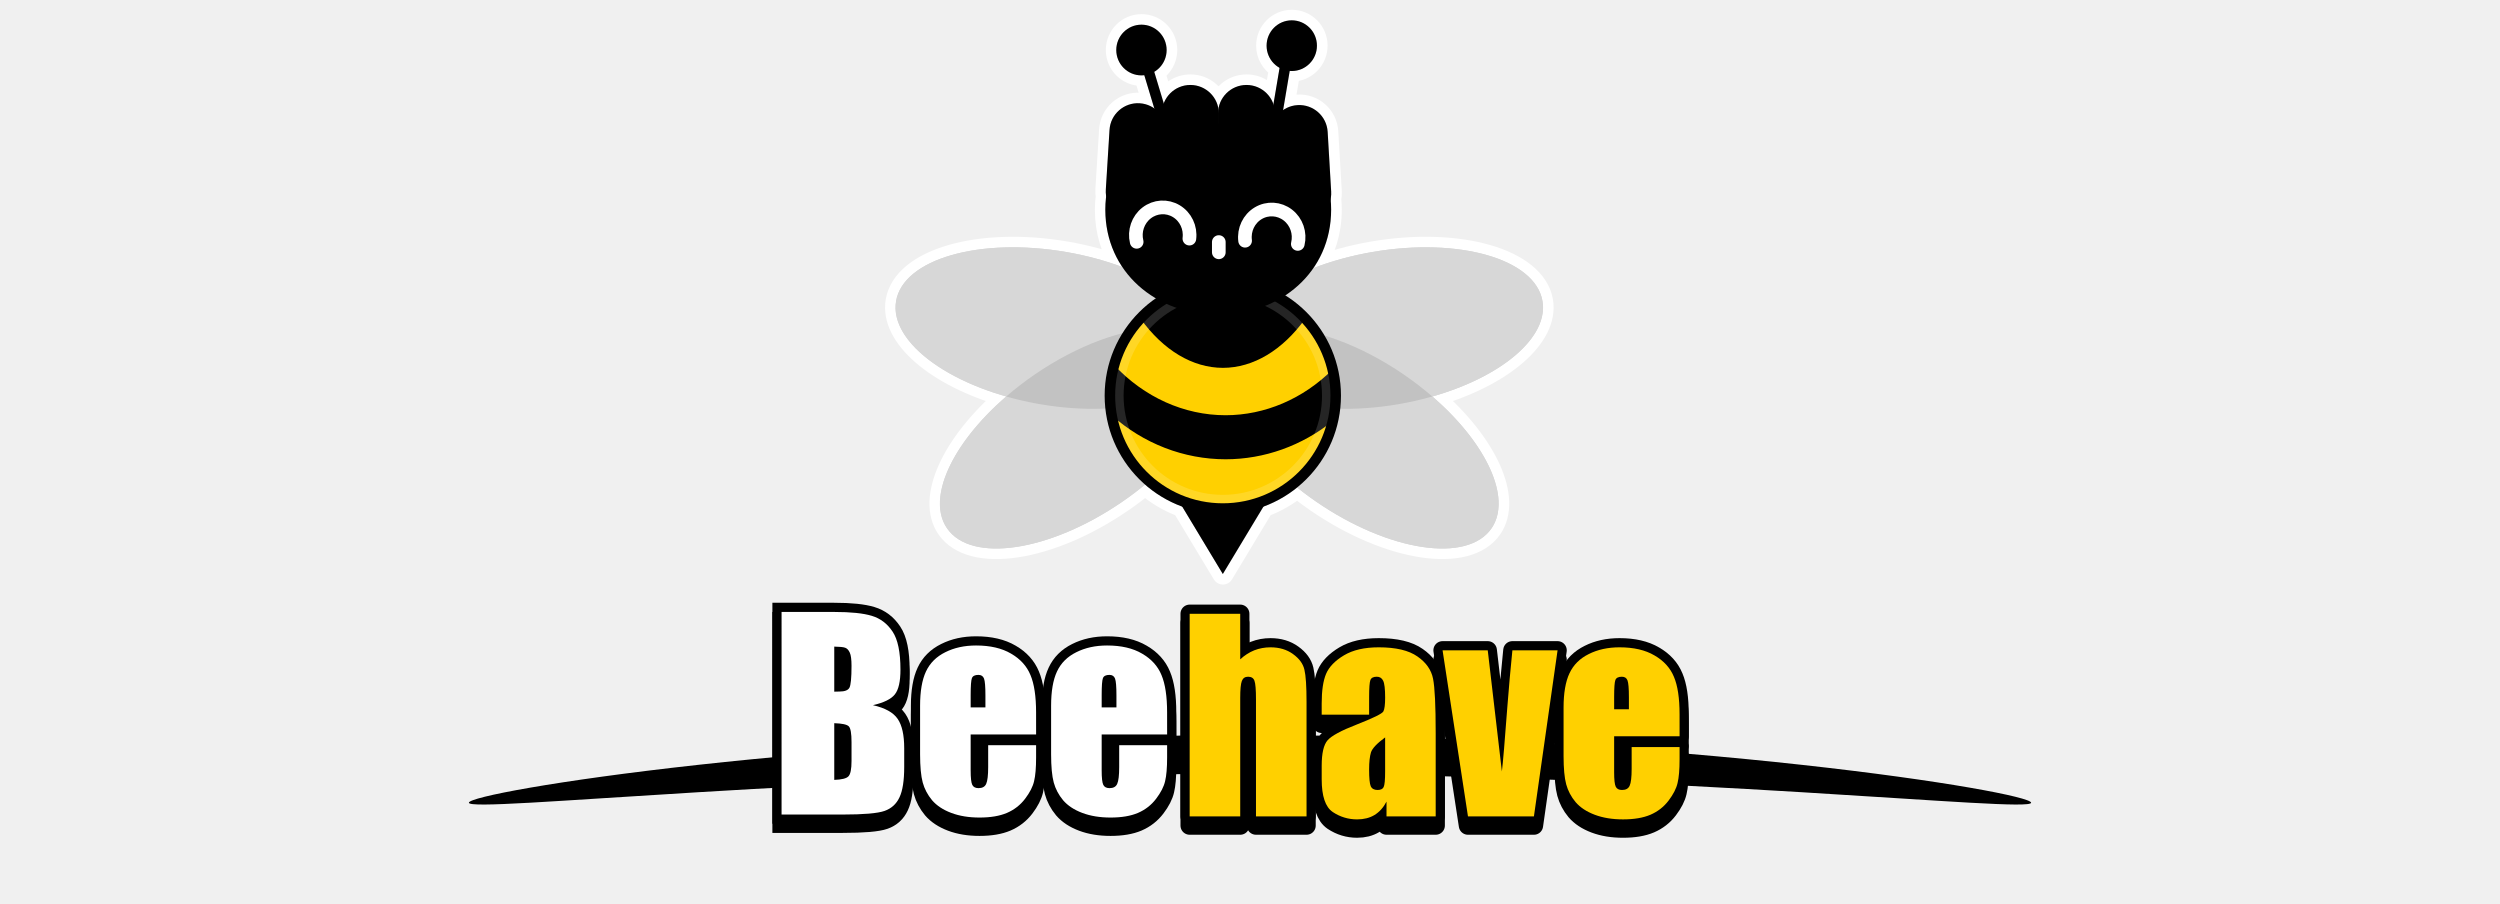
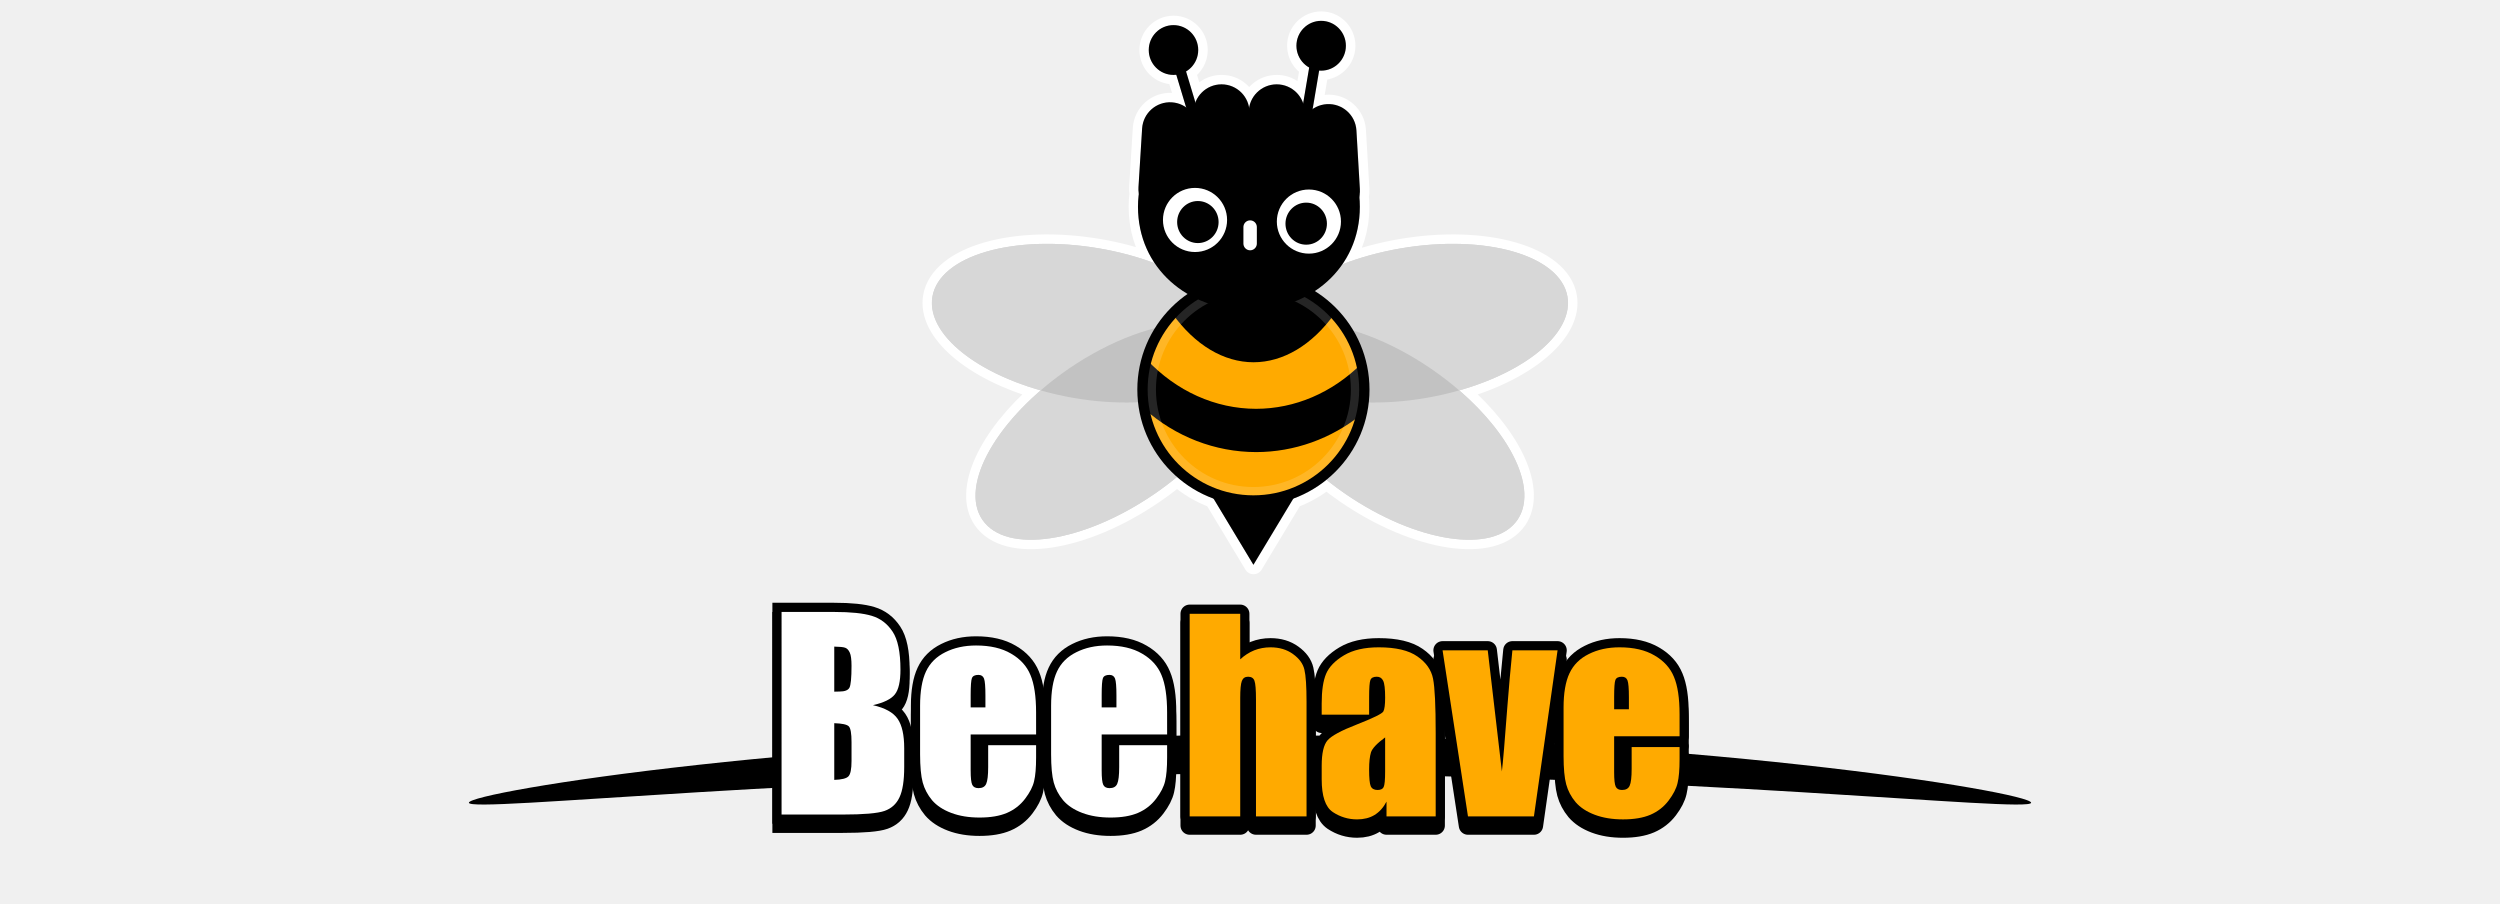
<svg xmlns="http://www.w3.org/2000/svg" width="830" height="300" viewBox="0 0 219.604 79.375" version="1.1" id="svg291">
  <defs id="defs288">
    </defs>
  <g id="layer1">
    <g id="g24274" transform="matrix(1.068477,0,0,1.068477,-18.13393,-1.226917)">
      <path id="ellipse18704" style="stroke-width:1.12;stroke-linecap:round;stroke-linejoin:round;paint-order:markers stroke fill" d="m 183.954,67.141 c -2e-5,0.878 -28.751,-2.378 -64.217,-2.378 -35.466,0 -64.217,3.257 -64.217,2.378 -7e-6,-0.878 28.751,-5.559 64.217,-5.559 35.466,0 64.217,4.681 64.217,5.559 z" />
      <g id="g17905" transform="matrix(0.5707214,0,0,0.5707214,26.42357,44.49112)">
        <g aria-label="Bee" id="text12977" style="font-size:36.917px;line-height:1.25;stroke:#000000;stroke-width:2.646;paint-order:markers stroke fill">
          <path d="m 96.024,13.529 h 7.571 q 3.587,0 5.426,0.559 1.857,0.559 2.992,2.271 1.136,1.694 1.136,5.48 0,2.56 -0.811,3.569 -0.793,1.009 -3.155,1.55 2.632,0.595 3.569,1.983 0.937,1.37 0.937,4.218 v 2.704 q 0,2.956 -0.685,4.38 -0.667,1.424 -2.145,1.947 -1.478,0.523 -6.057,0.523 h -8.779 z m 7.589,4.993 v 6.489 q 0.487,-0.018 0.757,-0.018 1.118,0 1.424,-0.541 0.306,-0.559 0.306,-3.155 0,-1.37 -0.252,-1.911 -0.252,-0.559 -0.667,-0.703 -0.397,-0.144 -1.568,-0.162 z m 0,11.032 v 8.166 q 1.604,-0.054 2.037,-0.505 0.451,-0.451 0.451,-2.217 v -2.722 q 0,-1.875 -0.397,-2.271 -0.397,-0.397 -2.091,-0.451 z" style="font-family:Impact;-inkscape-font-specification:Impact" id="path24537" />
          <path d="m 132.689,31.177 h -9.428 v 5.173 q 0,1.622 0.234,2.091 0.234,0.469 0.901,0.469 0.829,0 1.1,-0.613 0.288,-0.631 0.288,-2.416 v -3.155 h 6.904 v 1.767 q 0,2.217 -0.288,3.407 -0.27,1.19 -1.298,2.542 -1.027,1.352 -2.614,2.037 -1.568,0.667 -3.948,0.667 -2.307,0 -4.074,-0.667 -1.767,-0.667 -2.758,-1.821 -0.973,-1.172 -1.352,-2.56 -0.379,-1.406 -0.379,-4.074 v -6.976 q 0,-3.137 0.847,-4.939 0.847,-1.821 2.776,-2.776 1.929,-0.973 4.434,-0.973 3.064,0 5.047,1.172 2.001,1.154 2.794,3.082 0.811,1.911 0.811,5.39 z m -7.301,-3.894 v -1.749 q 0,-1.857 -0.198,-2.397 -0.198,-0.541 -0.811,-0.541 -0.757,0 -0.937,0.469 -0.18,0.451 -0.18,2.47 v 1.749 z" style="font-family:Impact;-inkscape-font-specification:Impact" id="path24539" />
          <path d="m 151.562,31.177 h -9.428 v 5.173 q 0,1.622 0.234,2.091 0.234,0.469 0.901,0.469 0.829,0 1.1,-0.613 0.288,-0.631 0.288,-2.416 v -3.155 h 6.904 v 1.767 q 0,2.217 -0.288,3.407 -0.27,1.19 -1.298,2.542 -1.027,1.352 -2.614,2.037 -1.568,0.667 -3.948,0.667 -2.307,0 -4.074,-0.667 -1.767,-0.667 -2.758,-1.821 -0.973,-1.172 -1.352,-2.56 -0.379,-1.406 -0.379,-4.074 v -6.976 q 0,-3.137 0.847,-4.939 0.847,-1.821 2.776,-2.776 1.929,-0.973 4.434,-0.973 3.064,0 5.047,1.172 2.001,1.154 2.794,3.082 0.811,1.911 0.811,5.39 z m -7.301,-3.894 v -1.749 q 0,-1.857 -0.198,-2.397 -0.198,-0.541 -0.811,-0.541 -0.757,0 -0.937,0.469 -0.18,0.451 -0.18,2.47 v 1.749 z" style="font-family:Impact;-inkscape-font-specification:Impact" id="path24541" />
        </g>
        <g aria-label="have" id="text15971" style="font-size:36.917px;line-height:1.25;stroke:#000000;stroke-width:2.646;stroke-linecap:round;stroke-linejoin:round;paint-order:markers stroke fill">
          <path d="m 162.092,13.794 v 6.562 q 0.937,-0.865 2.019,-1.298 1.1,-0.433 2.343,-0.433 1.911,0 3.245,0.973 1.352,0.973 1.64,2.253 0.306,1.262 0.306,4.633 v 16.494 h -7.283 V 26.142 q 0,-2.091 -0.216,-2.686 -0.198,-0.595 -0.919,-0.595 -0.667,0 -0.901,0.613 -0.234,0.613 -0.234,2.434 v 17.071 h -7.283 V 13.794 Z" style="font-family:Impact;-inkscape-font-specification:Impact" id="path24553" />
          <path d="m 180.659,28.323 h -6.832 v -1.604 q 0,-2.776 0.631,-4.272 0.649,-1.514 2.578,-2.668 1.929,-1.154 5.011,-1.154 3.695,0 5.57,1.316 1.875,1.298 2.253,3.209 0.379,1.893 0.379,7.823 v 12.005 h -7.084 V 40.851 q -0.667,1.28 -1.73,1.929 -1.046,0.631 -2.506,0.631 -1.911,0 -3.515,-1.064 -1.586,-1.082 -1.586,-4.705 v -1.965 q 0,-2.686 0.847,-3.659 0.847,-0.973 4.2,-2.271 3.587,-1.406 3.84,-1.893 0.252,-0.487 0.252,-1.983 0,-1.875 -0.288,-2.434 -0.27,-0.577 -0.919,-0.577 -0.739,0 -0.919,0.487 -0.18,0.469 -0.18,2.47 z m 2.307,3.281 q -1.749,1.28 -2.037,2.145 -0.27,0.865 -0.27,2.488 0,1.857 0.234,2.397 0.252,0.541 0.973,0.541 0.685,0 0.883,-0.415 0.216,-0.433 0.216,-2.235 z" style="font-family:Impact;-inkscape-font-specification:Impact" id="path24555" />
          <path d="m 207.806,19.058 -3.407,23.921 h -9.5 l -3.659,-23.921 h 6.507 l 2.037,17.449 q 0.234,-1.911 0.793,-9.374 0.324,-4.164 0.721,-8.076 z" style="font-family:Impact;-inkscape-font-specification:Impact" id="path24557" />
          <path d="m 225.382,31.442 h -9.428 v 5.173 q 0,1.622 0.234,2.091 0.234,0.469 0.901,0.469 0.829,0 1.1,-0.613 0.288,-0.631 0.288,-2.416 V 32.992 h 6.904 v 1.767 q 0,2.217 -0.288,3.407 -0.27,1.19 -1.298,2.542 -1.027,1.352 -2.614,2.037 -1.568,0.667 -3.948,0.667 -2.307,0 -4.074,-0.667 -1.767,-0.667 -2.758,-1.821 -0.973,-1.172 -1.352,-2.56 -0.379,-1.406 -0.379,-4.074 v -6.976 q 0,-3.137 0.847,-4.939 0.847,-1.821 2.776,-2.776 1.929,-0.973 4.434,-0.973 3.064,0 5.047,1.172 2.001,1.154 2.794,3.082 0.811,1.911 0.811,5.39 z m -7.301,-3.894 v -1.749 q 0,-1.857 -0.198,-2.397 -0.198,-0.541 -0.811,-0.541 -0.757,0 -0.937,0.469 -0.18,0.451 -0.18,2.47 v 1.749 z" style="font-family:Impact;-inkscape-font-specification:Impact" id="path24559" />
        </g>
        <g aria-label="Bee" id="text17891" style="font-size:36.917px;line-height:1.25;fill:#ffffff;stroke:#000000;stroke-width:2.646;paint-order:markers stroke fill">
          <path d="m 96.024,12.207 h 7.571 q 3.587,0 5.426,0.559 1.857,0.559 2.992,2.271 1.136,1.694 1.136,5.48 0,2.56 -0.811,3.569 -0.793,1.009 -3.155,1.55 2.632,0.595 3.569,1.983 0.937,1.37 0.937,4.218 v 2.704 q 0,2.956 -0.685,4.38 -0.667,1.424 -2.145,1.947 -1.478,0.523 -6.057,0.523 h -8.779 z m 7.589,4.993 v 6.489 q 0.487,-0.018 0.757,-0.018 1.118,0 1.424,-0.541 0.306,-0.559 0.306,-3.155 0,-1.37 -0.252,-1.911 -0.252,-0.559 -0.667,-0.703 -0.397,-0.144 -1.568,-0.162 z m 0,11.032 v 8.166 q 1.604,-0.054 2.037,-0.505 0.451,-0.451 0.451,-2.217 v -2.722 q 0,-1.875 -0.397,-2.271 -0.397,-0.397 -2.091,-0.451 z" style="font-family:Impact;-inkscape-font-specification:Impact" id="path24530" />
          <path d="m 132.689,29.854 h -9.428 v 5.173 q 0,1.622 0.234,2.091 0.234,0.469 0.901,0.469 0.829,0 1.1,-0.613 0.288,-0.631 0.288,-2.416 v -3.155 h 6.904 v 1.767 q 0,2.217 -0.288,3.407 -0.27,1.19 -1.298,2.542 -1.027,1.352 -2.614,2.037 -1.568,0.667 -3.948,0.667 -2.307,0 -4.074,-0.667 -1.767,-0.667 -2.758,-1.821 -0.973,-1.172 -1.352,-2.56 -0.379,-1.406 -0.379,-4.074 V 25.726 q 0,-3.137 0.847,-4.939 0.847,-1.821 2.776,-2.776 1.929,-0.973 4.434,-0.973 3.064,0 5.047,1.172 2.001,1.154 2.794,3.082 0.811,1.911 0.811,5.39 z m -7.301,-3.894 v -1.749 q 0,-1.857 -0.198,-2.397 -0.198,-0.541 -0.811,-0.541 -0.757,0 -0.937,0.469 -0.18,0.451 -0.18,2.47 v 1.749 z" style="font-family:Impact;-inkscape-font-specification:Impact" id="path24532" />
          <path d="m 151.562,29.854 h -9.428 v 5.173 q 0,1.622 0.234,2.091 0.234,0.469 0.901,0.469 0.829,0 1.1,-0.613 0.288,-0.631 0.288,-2.416 v -3.155 h 6.904 v 1.767 q 0,2.217 -0.288,3.407 -0.27,1.19 -1.298,2.542 -1.027,1.352 -2.614,2.037 -1.568,0.667 -3.948,0.667 -2.307,0 -4.074,-0.667 -1.767,-0.667 -2.758,-1.821 -0.973,-1.172 -1.352,-2.56 -0.379,-1.406 -0.379,-4.074 V 25.726 q 0,-3.137 0.847,-4.939 0.847,-1.821 2.776,-2.776 1.929,-0.973 4.434,-0.973 3.064,0 5.047,1.172 2.001,1.154 2.794,3.082 0.811,1.911 0.811,5.39 z m -7.301,-3.894 v -1.749 q 0,-1.857 -0.198,-2.397 -0.198,-0.541 -0.811,-0.541 -0.757,0 -0.937,0.469 -0.18,0.451 -0.18,2.47 v 1.749 z" style="font-family:Impact;-inkscape-font-specification:Impact" id="path24534" />
        </g>
        <g aria-label="have" id="text17895" style="font-size:36.917px;line-height:1.25;fill:#ffd000;stroke:#000000;stroke-width:2.646;stroke-linecap:round;stroke-linejoin:round;paint-order:markers stroke fill">
-           <path d="M 162.092,12.471 V 19.033 q 0.937,-0.865 2.019,-1.298 1.1,-0.433 2.343,-0.433 1.911,0 3.245,0.973 1.352,0.973 1.64,2.253 0.306,1.262 0.306,4.633 v 16.494 h -7.283 V 24.819 q 0,-2.091 -0.216,-2.686 -0.198,-0.595 -0.919,-0.595 -0.667,0 -0.901,0.613 -0.234,0.613 -0.234,2.434 v 17.071 h -7.283 V 12.471 Z" style="font-family:Impact;-inkscape-font-specification:Impact" id="path24544" />
-           <path d="m 180.659,27 h -6.832 v -1.604 q 0,-2.776 0.631,-4.272 0.649,-1.514 2.578,-2.668 1.929,-1.154 5.011,-1.154 3.695,0 5.57,1.316 1.875,1.298 2.253,3.209 0.379,1.893 0.379,7.823 v 12.005 h -7.084 v -2.127 q -0.667,1.28 -1.73,1.929 -1.046,0.631 -2.506,0.631 -1.911,0 -3.515,-1.064 -1.586,-1.082 -1.586,-4.705 v -1.965 q 0,-2.686 0.847,-3.659 0.847,-0.973 4.2,-2.271 3.587,-1.406 3.84,-1.893 0.252,-0.487 0.252,-1.983 0,-1.875 -0.288,-2.434 -0.27,-0.577 -0.919,-0.577 -0.739,0 -0.919,0.487 -0.18,0.469 -0.18,2.47 z m 2.307,3.281 q -1.749,1.28 -2.037,2.145 -0.27,0.865 -0.27,2.488 0,1.857 0.234,2.397 0.252,0.541 0.973,0.541 0.685,0 0.883,-0.415 0.216,-0.433 0.216,-2.235 z" style="font-family:Impact;-inkscape-font-specification:Impact" id="path24546" />
-           <path d="m 207.806,17.735 -3.407,23.921 h -9.5 l -3.659,-23.921 h 6.507 l 2.037,17.449 q 0.234,-1.911 0.793,-9.374 0.324,-4.164 0.721,-8.076 z" style="font-family:Impact;-inkscape-font-specification:Impact" id="path24548" />
-           <path d="m 225.382,30.119 h -9.428 v 5.173 q 0,1.622 0.234,2.091 0.234,0.469 0.901,0.469 0.829,0 1.1,-0.613 0.288,-0.631 0.288,-2.416 v -3.155 h 6.904 v 1.767 q 0,2.217 -0.288,3.407 -0.27,1.19 -1.298,2.542 -1.027,1.352 -2.614,2.037 -1.568,0.667 -3.948,0.667 -2.307,0 -4.074,-0.667 -1.767,-0.667 -2.758,-1.821 -0.973,-1.172 -1.352,-2.56 -0.379,-1.406 -0.379,-4.074 v -6.976 q 0,-3.137 0.847,-4.939 0.847,-1.821 2.776,-2.776 1.929,-0.973 4.434,-0.973 3.064,0 5.047,1.172 2.001,1.154 2.794,3.082 0.811,1.911 0.811,5.39 z m -7.301,-3.894 v -1.749 q 0,-1.857 -0.198,-2.397 -0.198,-0.541 -0.811,-0.541 -0.757,0 -0.937,0.469 -0.18,0.451 -0.18,2.47 v 1.749 z" style="font-family:Impact;-inkscape-font-specification:Impact" id="path24550" />
+           <path d="M 162.092,12.471 V 19.033 q 0.937,-0.865 2.019,-1.298 1.1,-0.433 2.343,-0.433 1.911,0 3.245,0.973 1.352,0.973 1.64,2.253 0.306,1.262 0.306,4.633 v 16.494 h -7.283 V 24.819 q 0,-2.091 -0.216,-2.686 -0.198,-0.595 -0.919,-0.595 -0.667,0 -0.901,0.613 -0.234,0.613 -0.234,2.434 v 17.071 h -7.283 V 12.471 Z" style="font-family:Impact;-inkscape-font-specification:Impact;fill:#ffaa00;fill-opacity:1" id="path24544" />
+           <path d="m 180.659,27 h -6.832 v -1.604 q 0,-2.776 0.631,-4.272 0.649,-1.514 2.578,-2.668 1.929,-1.154 5.011,-1.154 3.695,0 5.57,1.316 1.875,1.298 2.253,3.209 0.379,1.893 0.379,7.823 v 12.005 h -7.084 v -2.127 q -0.667,1.28 -1.73,1.929 -1.046,0.631 -2.506,0.631 -1.911,0 -3.515,-1.064 -1.586,-1.082 -1.586,-4.705 v -1.965 q 0,-2.686 0.847,-3.659 0.847,-0.973 4.2,-2.271 3.587,-1.406 3.84,-1.893 0.252,-0.487 0.252,-1.983 0,-1.875 -0.288,-2.434 -0.27,-0.577 -0.919,-0.577 -0.739,0 -0.919,0.487 -0.18,0.469 -0.18,2.47 z m 2.307,3.281 q -1.749,1.28 -2.037,2.145 -0.27,0.865 -0.27,2.488 0,1.857 0.234,2.397 0.252,0.541 0.973,0.541 0.685,0 0.883,-0.415 0.216,-0.433 0.216,-2.235 z" style="font-family:Impact;-inkscape-font-specification:Impact;fill:#ffaa00;fill-opacity:1" id="path24546" />
+           <path d="m 207.806,17.735 -3.407,23.921 h -9.5 l -3.659,-23.921 h 6.507 l 2.037,17.449 q 0.234,-1.911 0.793,-9.374 0.324,-4.164 0.721,-8.076 z" style="font-family:Impact;-inkscape-font-specification:Impact;fill:#ffaa00;fill-opacity:1" id="path24548" />
+           <path d="m 225.382,30.119 h -9.428 v 5.173 q 0,1.622 0.234,2.091 0.234,0.469 0.901,0.469 0.829,0 1.1,-0.613 0.288,-0.631 0.288,-2.416 v -3.155 h 6.904 v 1.767 q 0,2.217 -0.288,3.407 -0.27,1.19 -1.298,2.542 -1.027,1.352 -2.614,2.037 -1.568,0.667 -3.948,0.667 -2.307,0 -4.074,-0.667 -1.767,-0.667 -2.758,-1.821 -0.973,-1.172 -1.352,-2.56 -0.379,-1.406 -0.379,-4.074 v -6.976 q 0,-3.137 0.847,-4.939 0.847,-1.821 2.776,-2.776 1.929,-0.973 4.434,-0.973 3.064,0 5.047,1.172 2.001,1.154 2.794,3.082 0.811,1.911 0.811,5.39 z m -7.301,-3.894 v -1.749 q 0,-1.857 -0.198,-2.397 -0.198,-0.541 -0.811,-0.541 -0.757,0 -0.937,0.469 -0.18,0.451 -0.18,2.47 v 1.749 z" style="font-family:Impact;-inkscape-font-specification:Impact;fill:#ffaa00;fill-opacity:1" id="path24550" />
        </g>
      </g>
    </g>
-     <g id="g2882" transform="matrix(0.2491622,0,0,0.2491622,50.28152,-2.617387)">
-       <path id="ellipse2758" style="fill:#d7d7d7;fill-opacity:1;stroke:#ffffff;stroke-width:7.433;stroke-linecap:round;stroke-linejoin:round;stroke-dasharray:none;stroke-opacity:1;paint-order:stroke fill markers" d="m 253.641,17.671 a 8.876,8.937 1.1867896e-8 0 0 -8.877,8.937 8.876,8.937 1.1867896e-8 0 0 4.58,7.819 l -2.162,12.805 c -1.346,-3.949 -5.078,-6.775 -9.494,-6.775 -4.997,0 -9.117,3.617 -9.897,8.387 -0.78,-4.769 -4.9,-8.387 -9.897,-8.387 -4.303,0 -7.956,2.683 -9.386,6.474 l -3.348,-11.099 a 8.876,8.937 1.1867896e-8 0 0 4.365,-7.69 8.876,8.937 1.1867896e-8 0 0 -8.877,-8.937 8.876,8.937 1.1867896e-8 0 0 -8.877,8.937 8.876,8.937 1.1867896e-8 0 0 8.877,8.938 8.876,8.937 1.1867896e-8 0 0 0.999,-0.062 l 3.526,11.687 c -1.464,-1.027 -3.223,-1.675 -5.146,-1.794 -5.546,-0.344 -10.289,3.844 -10.633,9.391 l -1.307,21.056 c -0.05,0.806 -0.004,1.594 0.128,2.354 -0.199,1.496 -0.304,3.064 -0.304,4.711 0,7.716 2.198,14.576 5.998,20.233 a 56.141,27.22 9.767 0 0 -19.833,-5.312 56.141,27.22 9.767 0 0 -59.945,17.302 56.141,27.22 9.767 0 0 38.846,33.639 27.22,56.141 55.57 0 0 -20.894,46.461 27.22,56.141 55.57 0 0 61.697,-9.291 27.22,56.141 55.57 0 0 8.133,-6.123 c 3.82,3.346 8.254,6.008 13.112,7.788 l 14.31,23.752 14.31,-23.752 c 4.344,-1.592 8.349,-3.89 11.88,-6.751 a 56.141,27.22 34.43 0 0 6.838,5.085 56.141,27.22 34.43 0 0 61.697,9.291 56.141,27.22 34.43 0 0 -20.868,-46.455 27.22,56.141 80.233 0 0 38.82,-33.644 27.22,56.141 80.233 0 0 -59.945,-17.302 27.22,56.141 80.233 0 0 -20.797,5.688 c 3.957,-5.727 6.251,-12.721 6.251,-20.608 0,-1.293 -0.062,-2.537 -0.179,-3.736 0.175,-0.848 0.243,-1.732 0.19,-2.64 L 266.294,56.985 c -0.326,-5.548 -5.055,-9.751 -10.602,-9.425 -1.902,0.112 -3.646,0.741 -5.103,1.744 l 2.329,-13.791 a 8.876,8.937 1.1867896e-8 0 0 0.724,0.033 8.876,8.937 1.1867896e-8 0 0 8.876,-8.938 8.876,8.937 1.1867896e-8 0 0 -8.876,-8.937 z" />
-       <ellipse style="fill:#d7d7d7;fill-opacity:1;stroke:none;stroke-width:15.875;stroke-linecap:round;stroke-linejoin:round;paint-order:stroke fill markers" id="ellipse15207" cx="-188.368" cy="95.599" rx="56.141" ry="27.22" transform="matrix(-0.985506,-0.1696407,-0.1696407,0.985506,0,0)" />
-       <ellipse style="fill:#d7d7d7;fill-opacity:1;stroke:none;stroke-width:15.875;stroke-linecap:round;stroke-linejoin:round;paint-order:stroke fill markers" id="ellipse15209" cx="-53.815" cy="236.935" rx="56.141" ry="27.22" transform="matrix(-0.8248163,0.5654008,0.5654008,0.8248163,0,0)" />
-       <ellipse style="fill:#d7d7d7;fill-opacity:1;stroke:none;stroke-width:15.875;stroke-linecap:round;stroke-linejoin:round;paint-order:stroke fill markers" id="ellipse15211" cx="261.088" cy="172.966" rx="56.141" ry="27.22" transform="rotate(-9.766928)" />
-       <path id="path15213" style="fill:#c2c2c2;fill-opacity:1;stroke:none;stroke-width:15.875;stroke-linecap:round;stroke-linejoin:round;paint-order:stroke fill markers" d="m -225.697,89.125 a 56.141,27.22 44.197 0 1 40.916,23.713 56.141,27.22 44.197 0 1 8.566,9.324 56.141,27.22 0 0 1 -12.153,0.656 56.141,27.22 0 0 1 -56.141,-27.22 56.141,27.22 0 0 1 0.156,-2.01 56.141,27.22 44.197 0 1 0.345,-0.372 56.141,27.22 44.197 0 1 18.31,-4.091 z" transform="matrix(-0.985506,-0.1696407,-0.1696407,0.985506,0,0)" />
-       <ellipse style="fill:#d7d7d7;fill-opacity:1;stroke:none;stroke-width:15.875;stroke-linecap:round;stroke-linejoin:round;paint-order:stroke fill markers" id="ellipse15215" cx="322.355" cy="-20.924" rx="56.141" ry="27.22" transform="rotate(34.43013)" />
-       <path id="path15217" style="fill:#c2c2c2;fill-opacity:1;stroke:none;stroke-width:15.875;stroke-linecap:round;stroke-linejoin:round;paint-order:stroke fill markers" d="m 223.758,166.493 a 56.141,27.22 44.197 0 0 -18.31,4.091 56.141,27.22 44.197 0 0 -0.346,0.41 56.141,27.22 0 0 0 -0.155,1.972 56.141,27.22 0 0 0 56.141,27.22 56.141,27.22 0 0 0 12.176,-0.649 56.141,27.22 44.197 0 0 -8.59,-9.331 56.141,27.22 44.197 0 0 -40.916,-23.713 z" transform="rotate(-9.766928)" />
-       <path style="fill:#000000;fill-opacity:1;stroke:none;stroke-width:26.001;stroke-linecap:round;stroke-linejoin:round;paint-order:stroke fill markers" id="path15219" d="m 146.205,174.666 -49.552,-85.827 99.104,-2e-6 z" transform="matrix(0.6237006,0,0,0.5976991,138.1082,108.4719)" />
-       <circle style="fill:#ffd000;fill-opacity:1;stroke:none;stroke-width:5.292;stroke-linecap:round;stroke-linejoin:round;stroke-dasharray:none;stroke-opacity:1;paint-order:stroke fill markers" id="circle15221" cx="229.296" cy="149.988" r="39.805" />
-       <path id="path15223" style="fill:#000000;fill-opacity:1;stroke:none;stroke-width:15.875;stroke-linecap:round;stroke-linejoin:round;stroke-opacity:1;paint-order:stroke fill markers" d="m 229.296,110.183 a 39.805,39.805 0 0 0 -29.048,12.6 44.111,69.922 0 0 0 29.086,17.408 44.111,69.922 0 0 0 29.056,-17.366 39.805,39.805 0 0 0 -29.094,-12.642 z" />
-       <path id="path15225" style="fill:#000000;fill-opacity:1;stroke:none;stroke-width:15.875;stroke-linecap:round;stroke-linejoin:round;stroke-opacity:1;paint-order:stroke fill markers" d="m 190.988,139.226 a 39.805,39.805 0 0 0 -1.497,10.763 39.805,39.805 0 0 0 0.63,6.913 62.072,65.152 0 0 0 40.148,15.522 62.072,65.152 0 0 0 37.823,-13.534 39.805,39.805 0 0 0 1.009,-8.901 39.805,39.805 0 0 0 -1.101,-9.21 57.395,65.152 0 0 1 -37.732,16.115 57.395,65.152 0 0 1 -39.281,-17.668 z" />
-       <circle style="fill:none;fill-opacity:1;stroke:#ffffff;stroke-width:3.413;stroke-linecap:round;stroke-linejoin:round;stroke-dasharray:none;stroke-opacity:0.147;paint-order:stroke fill markers" id="circle1823" cx="229.296" cy="149.988" r="36.681" />
-       <circle style="fill:none;fill-opacity:1;stroke:#000000;stroke-width:3.704;stroke-linecap:round;stroke-linejoin:round;stroke-dasharray:none;stroke-opacity:1;paint-order:stroke fill markers" id="circle15239" cx="229.296" cy="149.988" r="39.805" />
-       <g id="g2030" transform="translate(-204.1759)">
-         <path id="circle1825" style="stroke-width:15.875;stroke-linecap:round;stroke-linejoin:round;paint-order:stroke fill markers" d="m 471.659,84.422 c 0,21.984 -17.821,37.03 -39.805,37.03 -21.984,0 -39.805,-15.047 -39.805,-37.03 0,-21.984 18.284,-30.325 40.268,-30.325 21.984,5e-6 39.343,8.341 39.343,30.325 z" />
-         <rect style="fill:#000000;fill-opacity:1;stroke:none;stroke-width:5.471;stroke-linecap:round;stroke-linejoin:round;stroke-dasharray:none;stroke-opacity:0.147;paint-order:markers stroke fill" id="rect1932" width="20.062" height="41.159" x="396.263" y="21.782" ry="10.031" transform="rotate(3.551731)" />
-         <rect style="fill:#000000;fill-opacity:1;stroke:none;stroke-width:5.471;stroke-linecap:round;stroke-linejoin:round;stroke-dasharray:none;stroke-opacity:0.147;paint-order:markers stroke fill" id="rect1986" width="20.062" height="41.159" x="446.218" y="74.45" ry="10.031" transform="rotate(-3.362674)" />
-         <rect style="fill:#000000;fill-opacity:1;stroke:none;stroke-width:5.471;stroke-linecap:round;stroke-linejoin:round;stroke-dasharray:none;stroke-opacity:0.147;paint-order:markers stroke fill" id="rect1990" width="20.062" height="41.159" x="412" y="40.457" ry="10.031" />
-         <rect style="fill:#000000;fill-opacity:1;stroke:none;stroke-width:5.471;stroke-linecap:round;stroke-linejoin:round;stroke-dasharray:none;stroke-opacity:0.147;paint-order:markers stroke fill" id="rect1992" width="20.062" height="41.159" x="431.795" y="40.457" ry="10.031" />
-         <ellipse style="fill:#000000;fill-opacity:1;stroke:none;stroke-width:3.704;stroke-dasharray:none;stroke-opacity:1;paint-order:normal" id="ellipse1994" cx="404.786" cy="28.142" rx="8.876" ry="8.937" />
-         <ellipse style="fill:#000000;fill-opacity:1;stroke:none;stroke-width:3.704;stroke-dasharray:none;stroke-opacity:1;paint-order:normal" id="ellipse1996" cx="457.779" cy="26.608" rx="8.876" ry="8.937" />
-         <path style="fill:none;stroke:#000000;stroke-width:3.704;stroke-linecap:butt;stroke-linejoin:miter;stroke-dasharray:none;stroke-opacity:1" d="m 405.948,31.144 8.471,28.081 36.564,1.122 4.91,-29.08" id="path1998" />
-         <path style="fill:#000000;fill-opacity:1;stroke:#ffffff;stroke-width:4.818;stroke-linecap:round;stroke-dasharray:none;stroke-opacity:1;paint-order:normal" id="path2000" d="m -425.734,-152.929 a 9.475,9.754 0 0 1 -5.799,8.99 9.475,9.754 0 0 1 -10.299,-2.013 9.475,9.754 0 0 1 -2.194,-10.552" transform="matrix(-0.9912089,0.1323065,-0.1264813,-0.991969,0,0)" />
-         <path style="fill:#000000;fill-opacity:1;stroke:#ffffff;stroke-width:4.818;stroke-linecap:round;stroke-dasharray:none;stroke-opacity:1;paint-order:normal" id="path2002" d="m 430.274,-38.008 a 9.475,9.754 0 0 1 -5.799,8.99 9.475,9.754 0 0 1 -10.299,-2.013 9.475,9.754 0 0 1 -2.194,-10.552" transform="matrix(0.9912089,0.1323065,0.1264813,-0.991969,0,0)" />
-         <path style="fill:none;stroke:#ffffff;stroke-width:4.818;stroke-linecap:round;stroke-linejoin:round;stroke-dasharray:none;stroke-opacity:1" d="m 432.062,95.838 v 3.614" id="path2004" />
+     <g id="g15241" transform="matrix(0.244787,0,0,0.244787,53.97319,-2.494878)">
+       <g id="g5485">
+         <path id="ellipse2758" style="fill:#d7d7d7;fill-opacity:1;stroke:#ffffff;stroke-width:6.767;stroke-linecap:round;stroke-linejoin:round;stroke-dasharray:none;stroke-opacity:1;paint-order:stroke fill markers" d="m 253.641,17.671 a 8.876,8.937 1.1867896e-8 0 0 -8.877,8.937 8.876,8.937 1.1867896e-8 0 0 4.58,7.819 l -2.162,12.805 c -1.346,-3.949 -5.078,-6.775 -9.494,-6.775 -4.997,0 -9.117,3.617 -9.897,8.387 -0.78,-4.769 -4.9,-8.387 -9.897,-8.387 -4.303,0 -7.956,2.683 -9.386,6.474 l -3.348,-11.099 a 8.876,8.937 1.1867896e-8 0 0 4.365,-7.69 8.876,8.937 1.1867896e-8 0 0 -8.877,-8.937 8.876,8.937 1.1867896e-8 0 0 -8.877,8.937 8.876,8.937 1.1867896e-8 0 0 8.877,8.938 8.876,8.937 1.1867896e-8 0 0 0.999,-0.062 l 3.526,11.687 c -1.464,-1.027 -3.223,-1.675 -5.146,-1.794 -5.546,-0.344 -10.289,3.844 -10.633,9.391 l -1.307,21.056 c -0.05,0.806 -0.004,1.594 0.128,2.354 -0.199,1.496 -0.304,3.064 -0.304,4.711 0,7.716 2.198,14.576 5.998,20.233 a 56.141,27.22 9.767 0 0 -19.833,-5.312 56.141,27.22 9.767 0 0 -59.945,17.302 56.141,27.22 9.767 0 0 38.846,33.639 27.22,56.141 55.57 0 0 -20.894,46.461 27.22,56.141 55.57 0 0 61.697,-9.291 27.22,56.141 55.57 0 0 8.133,-6.123 c 3.82,3.346 8.254,6.008 13.112,7.788 l 14.31,23.752 14.31,-23.752 c 4.344,-1.592 8.349,-3.89 11.88,-6.751 a 56.141,27.22 34.43 0 0 6.838,5.085 56.141,27.22 34.43 0 0 61.697,9.291 56.141,27.22 34.43 0 0 -20.868,-46.455 27.22,56.141 80.233 0 0 38.82,-33.644 27.22,56.141 80.233 0 0 -59.945,-17.302 27.22,56.141 80.233 0 0 -20.797,5.688 c 3.957,-5.727 6.251,-12.721 6.251,-20.608 0,-1.293 -0.062,-2.537 -0.179,-3.736 0.175,-0.848 0.243,-1.732 0.19,-2.64 L 266.294,56.985 c -0.326,-5.548 -5.055,-9.751 -10.602,-9.425 -1.902,0.112 -3.646,0.741 -5.103,1.744 l 2.329,-13.791 a 8.876,8.937 1.1867896e-8 0 0 0.724,0.033 8.876,8.937 1.1867896e-8 0 0 8.876,-8.938 8.876,8.937 1.1867896e-8 0 0 -8.876,-8.937 z" />
+         <ellipse style="fill:#d7d7d7;fill-opacity:1;stroke:none;stroke-width:15.875;stroke-linecap:round;stroke-linejoin:round;paint-order:stroke fill markers" id="ellipse15207" cx="-188.368" cy="95.599" rx="56.141" ry="27.22" transform="matrix(-0.985506,-0.1696407,-0.1696407,0.985506,0,0)" />
+         <ellipse style="fill:#d7d7d7;fill-opacity:1;stroke:none;stroke-width:15.875;stroke-linecap:round;stroke-linejoin:round;paint-order:stroke fill markers" id="ellipse15209" cx="-53.815" cy="236.935" rx="56.141" ry="27.22" transform="matrix(-0.8248163,0.5654008,0.5654008,0.8248163,0,0)" />
+         <ellipse style="fill:#d7d7d7;fill-opacity:1;stroke:none;stroke-width:15.875;stroke-linecap:round;stroke-linejoin:round;paint-order:stroke fill markers" id="ellipse15211" cx="261.088" cy="172.966" rx="56.141" ry="27.22" transform="rotate(-9.766928)" />
+         <path id="path15213" style="fill:#c2c2c2;fill-opacity:1;stroke:none;stroke-width:15.875;stroke-linecap:round;stroke-linejoin:round;paint-order:stroke fill markers" d="m 207.307,126.121 a 27.22,56.141 55.57 0 0 -44.346,16.428 27.22,56.141 55.57 0 0 -10.024,7.736 56.141,27.22 9.767 0 0 11.865,2.708 56.141,27.22 9.767 0 0 59.945,-17.302 56.141,27.22 9.767 0 0 0.187,-2.008 27.22,56.141 55.57 0 0 -0.277,-0.425 27.22,56.141 55.57 0 0 -17.351,-7.138 z" />
+         <ellipse style="fill:#d7d7d7;fill-opacity:1;stroke:none;stroke-width:15.875;stroke-linecap:round;stroke-linejoin:round;paint-order:stroke fill markers" id="ellipse15215" cx="322.355" cy="-20.924" rx="56.141" ry="27.22" transform="rotate(34.43013)" />
+         <path id="path15217" style="fill:#c2c2c2;fill-opacity:1;stroke:none;stroke-width:15.875;stroke-linecap:round;stroke-linejoin:round;paint-order:stroke fill markers" d="m 248.758,126.121 a 56.141,27.22 34.43 0 0 -17.351,7.138 56.141,27.22 34.43 0 0 -0.271,0.463 27.22,56.141 80.233 0 0 0.181,1.97 27.22,56.141 80.233 0 0 59.945,17.302 27.22,56.141 80.233 0 0 11.89,-2.705 56.141,27.22 34.43 0 0 -10.048,-7.739 56.141,27.22 34.43 0 0 -44.346,-16.428 z" />
+         <path style="fill:#000000;fill-opacity:1;stroke:none;stroke-width:26.001;stroke-linecap:round;stroke-linejoin:round;paint-order:stroke fill markers" id="path15219" d="m 146.205,174.666 -49.552,-85.827 99.104,-2e-6 z" transform="matrix(0.6237006,0,0,0.5976991,138.1082,108.4719)" />
+         <circle style="fill:#ffaa00;fill-opacity:1;stroke:none;stroke-width:5.292;stroke-linecap:round;stroke-linejoin:round;stroke-dasharray:none;stroke-opacity:1;paint-order:stroke fill markers" id="circle15221" cx="229.296" cy="149.988" r="39.805" />
+         <path id="path15223" style="fill:#000000;fill-opacity:1;stroke:none;stroke-width:15.875;stroke-linecap:round;stroke-linejoin:round;stroke-opacity:1;paint-order:stroke fill markers" d="m 229.296,110.183 a 39.805,39.805 0 0 0 -29.048,12.6 44.111,69.922 0 0 0 29.086,17.408 44.111,69.922 0 0 0 29.056,-17.366 39.805,39.805 0 0 0 -29.094,-12.642 z" />
+         <path id="path15225" style="fill:#000000;fill-opacity:1;stroke:none;stroke-width:15.875;stroke-linecap:round;stroke-linejoin:round;stroke-opacity:1;paint-order:stroke fill markers" d="m 190.988,139.226 a 39.805,39.805 0 0 0 -1.497,10.763 39.805,39.805 0 0 0 0.63,6.913 62.072,65.152 0 0 0 40.148,15.522 62.072,65.152 0 0 0 37.823,-13.534 39.805,39.805 0 0 0 1.009,-8.901 39.805,39.805 0 0 0 -1.101,-9.21 57.395,65.152 0 0 1 -37.732,16.115 57.395,65.152 0 0 1 -39.281,-17.668 z" />
+         <circle style="fill:none;fill-opacity:1;stroke:#ffffff;stroke-width:3.413;stroke-linecap:round;stroke-linejoin:round;stroke-dasharray:none;stroke-opacity:0.147;paint-order:stroke fill markers" id="circle1823" cx="229.296" cy="149.988" r="36.681" />
+         <circle style="fill:none;fill-opacity:1;stroke:#000000;stroke-width:3.704;stroke-linecap:round;stroke-linejoin:round;stroke-dasharray:none;stroke-opacity:1;paint-order:stroke fill markers" id="circle15239" cx="229.296" cy="149.988" r="39.805" />
+         <g id="g2030" transform="translate(-204.1759)">
+           <path id="circle1825" style="stroke-width:15.875;stroke-linecap:round;stroke-linejoin:round;paint-order:stroke fill markers" d="m 471.659,84.422 c 0,21.984 -17.821,37.03 -39.805,37.03 -21.984,0 -39.805,-15.047 -39.805,-37.03 0,-21.984 18.284,-30.325 40.268,-30.325 21.984,5e-6 39.343,8.341 39.343,30.325 z" />
+           <rect style="fill:#000000;fill-opacity:1;stroke:none;stroke-width:5.471;stroke-linecap:round;stroke-linejoin:round;stroke-dasharray:none;stroke-opacity:0.147;paint-order:markers stroke fill" id="rect1932" width="20.062" height="41.159" x="396.263" y="21.782" ry="10.031" transform="rotate(3.551731)" />
+           <rect style="fill:#000000;fill-opacity:1;stroke:none;stroke-width:5.471;stroke-linecap:round;stroke-linejoin:round;stroke-dasharray:none;stroke-opacity:0.147;paint-order:markers stroke fill" id="rect1986" width="20.062" height="41.159" x="446.218" y="74.45" ry="10.031" transform="rotate(-3.362674)" />
+           <rect style="fill:#000000;fill-opacity:1;stroke:none;stroke-width:5.471;stroke-linecap:round;stroke-linejoin:round;stroke-dasharray:none;stroke-opacity:0.147;paint-order:markers stroke fill" id="rect1990" width="20.062" height="41.159" x="412" y="40.457" ry="10.031" />
+           <rect style="fill:#000000;fill-opacity:1;stroke:none;stroke-width:5.471;stroke-linecap:round;stroke-linejoin:round;stroke-dasharray:none;stroke-opacity:0.147;paint-order:markers stroke fill" id="rect1992" width="20.062" height="41.159" x="431.795" y="40.457" ry="10.031" />
+           <ellipse style="fill:#000000;fill-opacity:1;stroke:none;stroke-width:3.704;stroke-dasharray:none;stroke-opacity:1;paint-order:normal" id="ellipse1994" cx="404.786" cy="28.142" rx="8.876" ry="8.937" />
+           <ellipse style="fill:#000000;fill-opacity:1;stroke:none;stroke-width:3.704;stroke-dasharray:none;stroke-opacity:1;paint-order:normal" id="ellipse1996" cx="457.779" cy="26.608" rx="8.876" ry="8.937" />
+           <path style="fill:none;stroke:#000000;stroke-width:3.704;stroke-linecap:butt;stroke-linejoin:miter;stroke-dasharray:none;stroke-opacity:1" d="m 405.948,31.144 8.471,28.081 36.564,1.122 4.91,-29.08" id="path1998" />
+           <path style="fill:none;stroke:#ffffff;stroke-width:4.818;stroke-linecap:round;stroke-linejoin:round;stroke-dasharray:none;stroke-opacity:1" d="m 432.293,91.676 v 5.926" id="path2004" />
+         </g>
+         <circle style="fill:#ffffff;fill-opacity:1;stroke-width:2.119;stroke-linecap:round;stroke-linejoin:round;paint-order:markers stroke fill" id="circle4505" cx="208.343" cy="89.125" r="11.505" />
+         <circle style="fill:#ffffff;fill-opacity:1;stroke-width:2.119;stroke-linecap:round;stroke-linejoin:round;paint-order:markers stroke fill" id="circle4507" cx="249.207" cy="89.703" r="11.505" />
+         <ellipse style="fill:#000000;fill-opacity:1;stroke-width:2.119;stroke-linecap:round;stroke-linejoin:round;paint-order:markers stroke fill" id="ellipse4509" cx="209.363" cy="89.874" rx="7.438" ry="7.545" />
+         <ellipse style="fill:#000000;fill-opacity:1;stroke-width:2.119;stroke-linecap:round;stroke-linejoin:round;paint-order:markers stroke fill" id="ellipse4511" cx="248.238" cy="90.452" rx="7.438" ry="7.545" />
      </g>
    </g>
  </g>
</svg>
